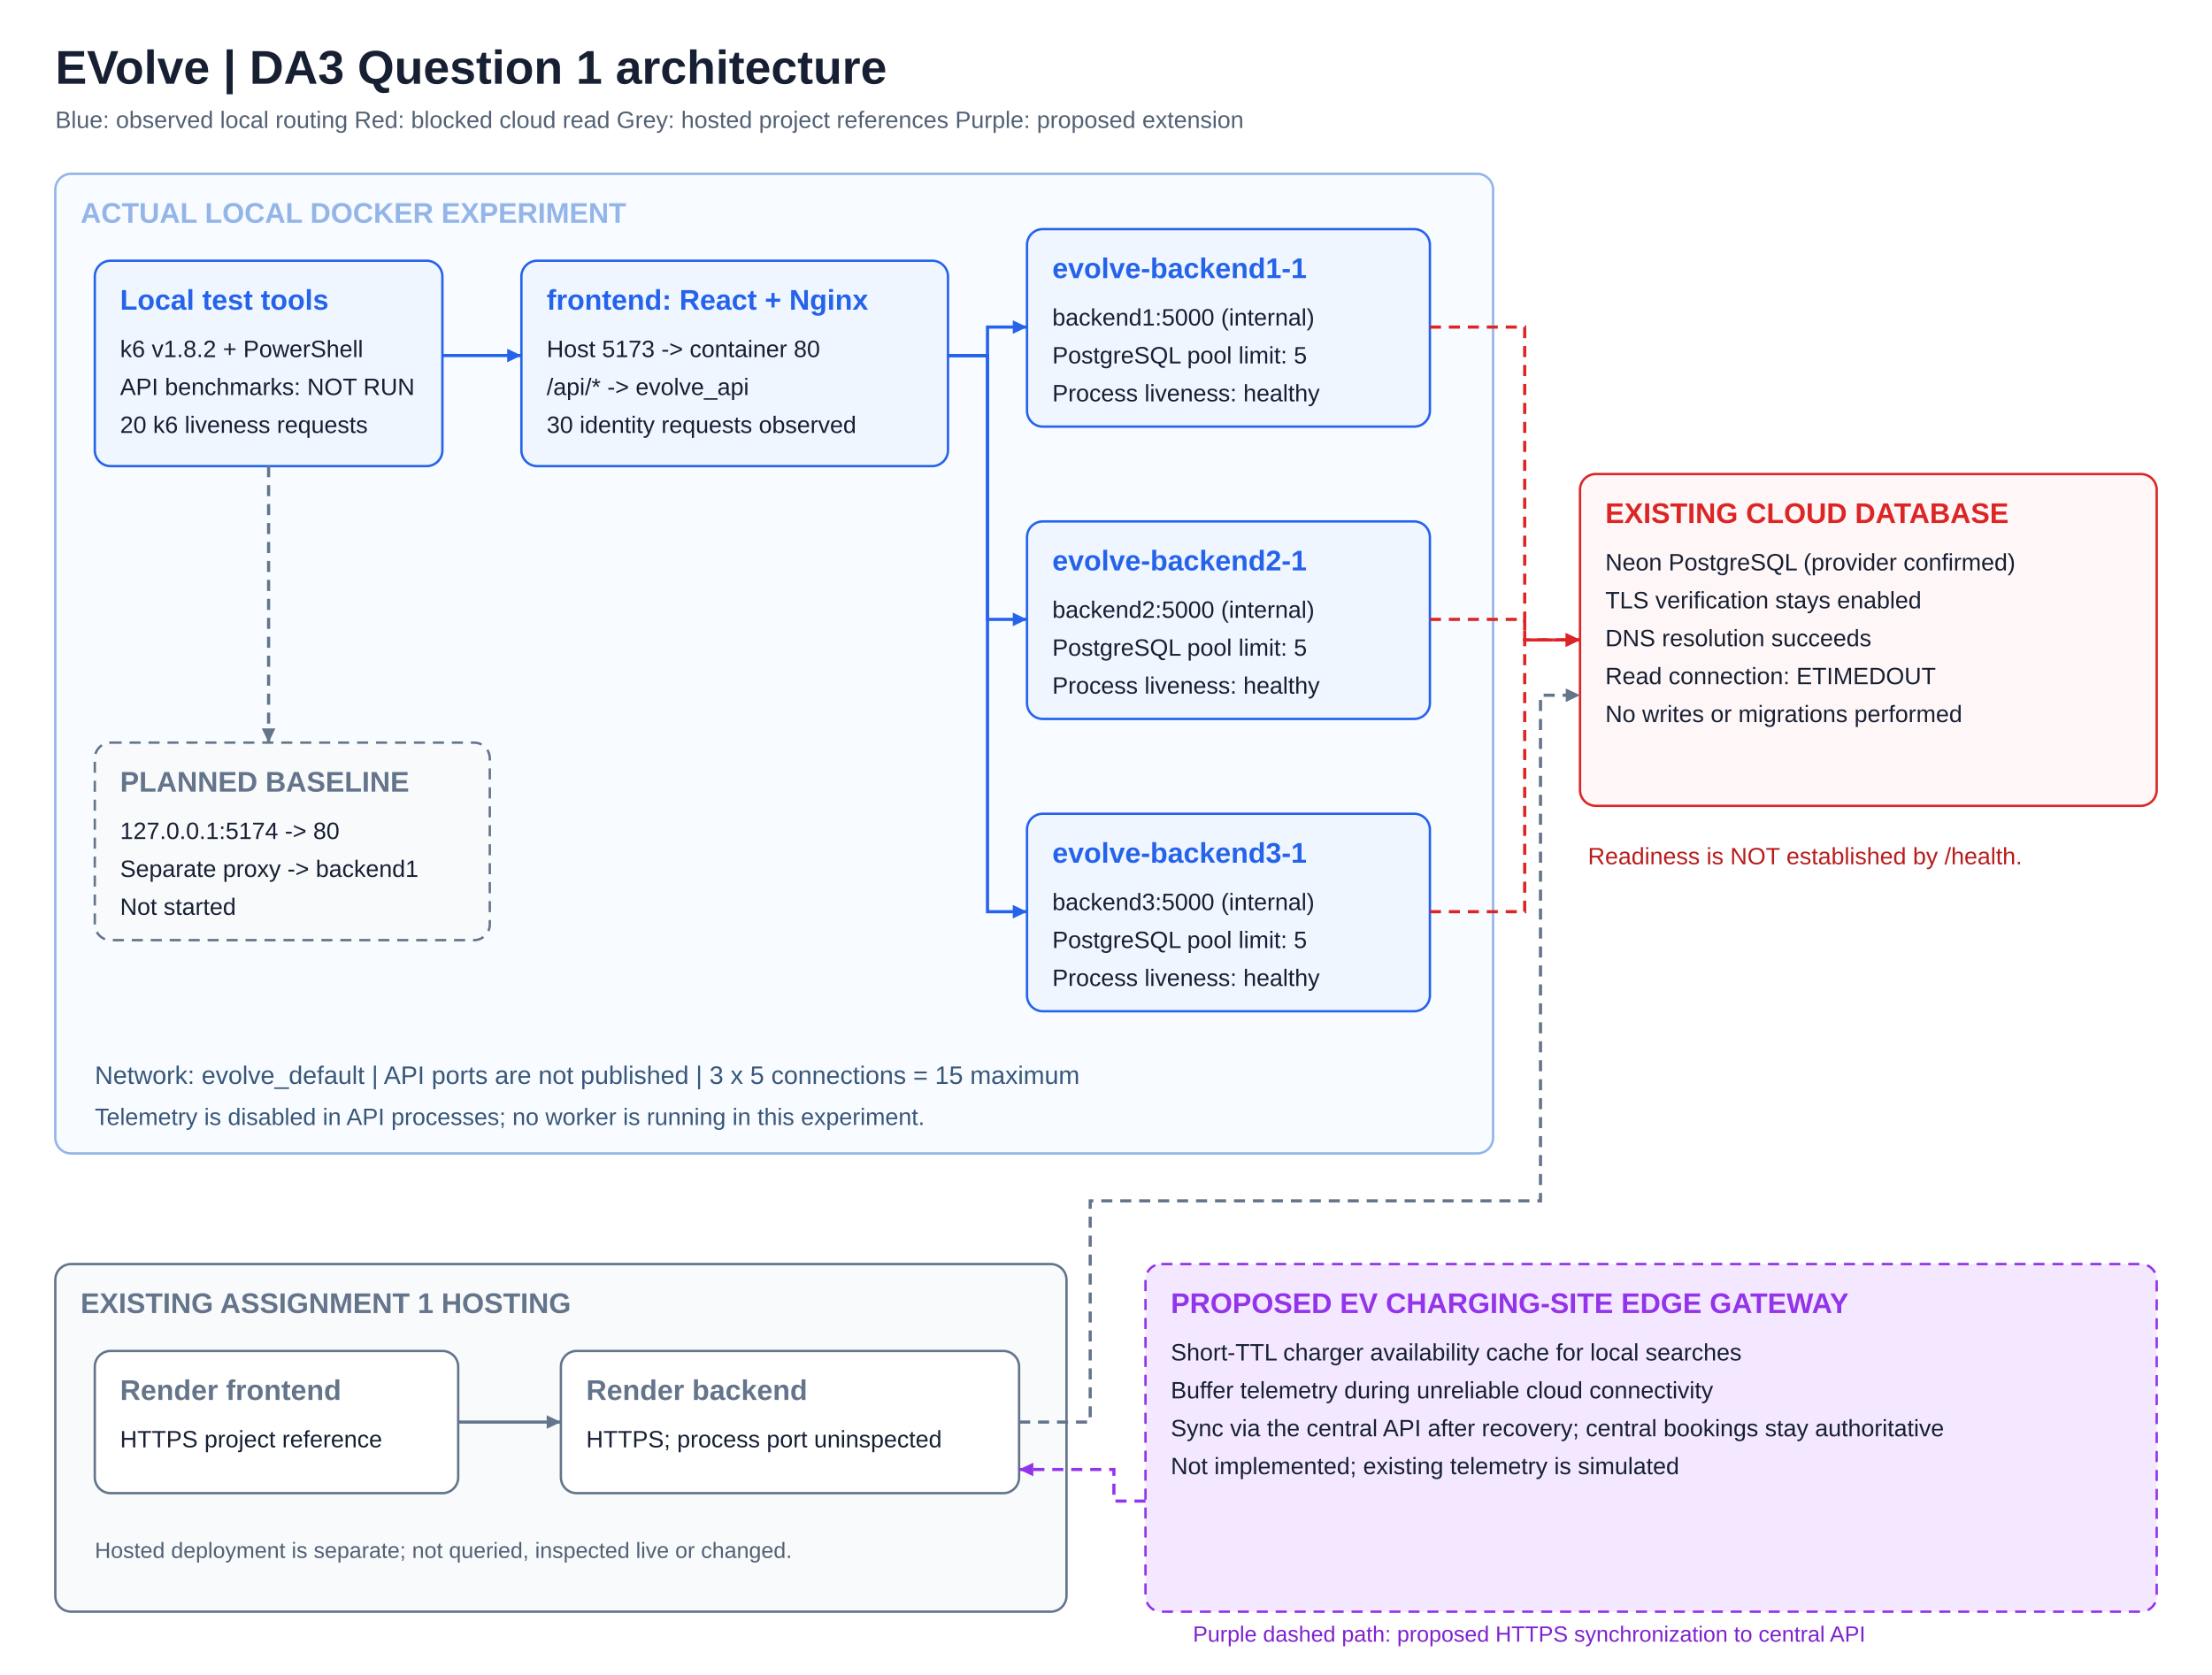
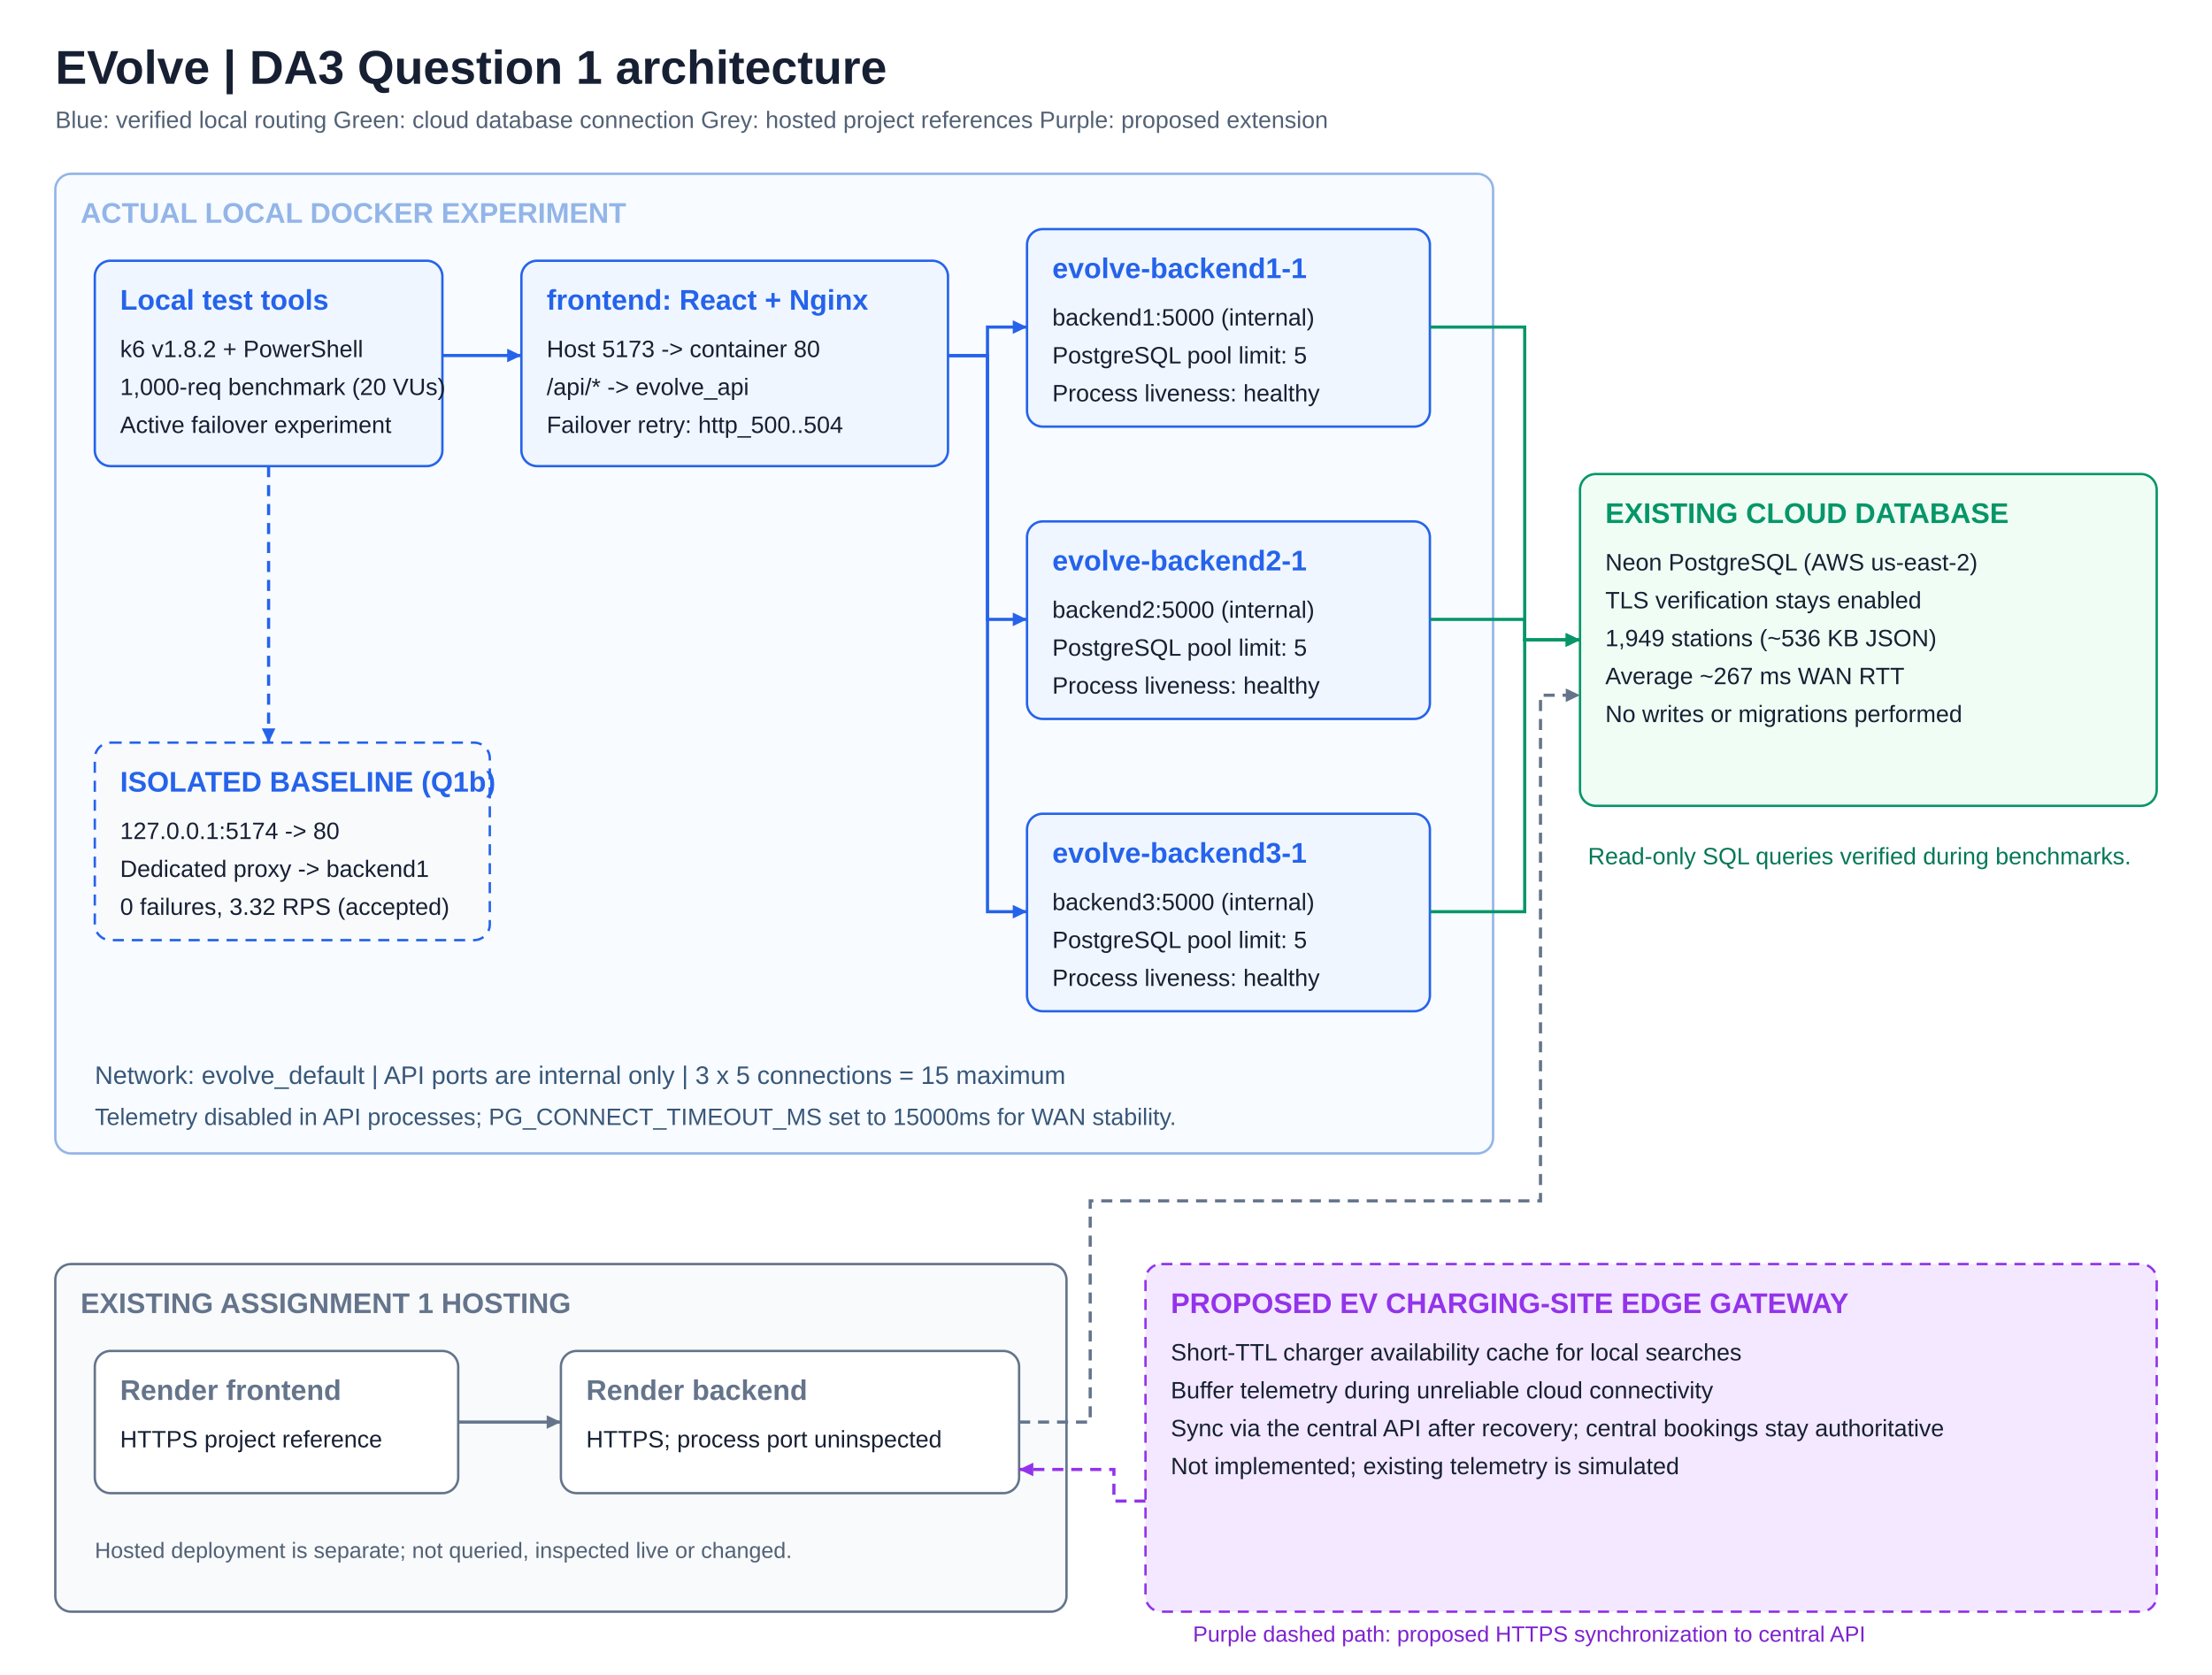
<svg xmlns="http://www.w3.org/2000/svg" width="1400" height="1060" viewBox="0 0 1400 1060">
  <rect width="1400" height="1060" fill="white" />
  <text x="35" y="53" font-family="Segoe UI,Arial,sans-serif" font-size="30" fill="#172033" font-weight="700">EVolve | DA3 Question 1 architecture</text>
-   <text x="35" y="81" font-family="Segoe UI,Arial,sans-serif" font-size="15" fill="#526174" font-weight="400">Blue: observed local routing    Red: blocked cloud read    Grey: hosted project references    Purple: proposed extension</text>
+   <text x="35" y="81" font-family="Segoe UI,Arial,sans-serif" font-size="15" fill="#526174" font-weight="400">Blue: verified local routing    Green: cloud database connection    Grey: hosted project references    Purple: proposed extension</text>
  <rect x="35" y="110" width="910" height="620" rx="10" fill="#f8fbff" stroke="#93b5e8" stroke-width="1.5" />
  <text x="51" y="141" font-family="Segoe UI,Arial,sans-serif" font-size="18" fill="#93b5e8" font-weight="700">ACTUAL LOCAL DOCKER EXPERIMENT</text>
  <rect x="60" y="165" width="220" height="130" rx="10" fill="#eff6ff" stroke="#2563eb" stroke-width="1.5" />
  <text x="76" y="196" font-family="Segoe UI,Arial,sans-serif" font-size="18" fill="#2563eb" font-weight="700">Local test tools</text>
  <text x="76" y="226" font-family="Segoe UI,Arial,sans-serif" font-size="15" fill="#172033" font-weight="400">k6 v1.8.2 + PowerShell</text>
-   <text x="76" y="250" font-family="Segoe UI,Arial,sans-serif" font-size="15" fill="#172033" font-weight="400">API benchmarks: NOT RUN</text>
-   <text x="76" y="274" font-family="Segoe UI,Arial,sans-serif" font-size="15" fill="#172033" font-weight="400">20 k6 liveness requests</text>
+   <text x="76" y="250" font-family="Segoe UI,Arial,sans-serif" font-size="15" fill="#172033" font-weight="400">1,000-req benchmark (20 VUs)</text>
+   <text x="76" y="274" font-family="Segoe UI,Arial,sans-serif" font-size="15" fill="#172033" font-weight="400">Active failover experiment</text>
  <rect x="330" y="165" width="270" height="130" rx="10" fill="#eff6ff" stroke="#2563eb" stroke-width="1.5" />
  <text x="346" y="196" font-family="Segoe UI,Arial,sans-serif" font-size="18" fill="#2563eb" font-weight="700">frontend: React + Nginx</text>
  <text x="346" y="226" font-family="Segoe UI,Arial,sans-serif" font-size="15" fill="#172033" font-weight="400">Host 5173 -&gt; container 80</text>
  <text x="346" y="250" font-family="Segoe UI,Arial,sans-serif" font-size="15" fill="#172033" font-weight="400">/api/* -&gt; evolve_api</text>
-   <text x="346" y="274" font-family="Segoe UI,Arial,sans-serif" font-size="15" fill="#172033" font-weight="400">30 identity requests observed</text>
+   <text x="346" y="274" font-family="Segoe UI,Arial,sans-serif" font-size="15" fill="#172033" font-weight="400">Failover retry: http_500..504</text>
  <polyline points="280,225 330,225" fill="none" stroke="#2563eb" stroke-width="2" />
  <polygon points="330.0,225.0 321.0,229.3 321.0,220.7" fill="#2563eb" />
  <rect x="650" y="145" width="255" height="125" rx="10" fill="#eff6ff" stroke="#2563eb" stroke-width="1.5" />
  <text x="666" y="176" font-family="Segoe UI,Arial,sans-serif" font-size="18" fill="#2563eb" font-weight="700">evolve-backend1-1</text>
  <text x="666" y="206" font-family="Segoe UI,Arial,sans-serif" font-size="15" fill="#172033" font-weight="400">backend1:5000 (internal)</text>
  <text x="666" y="230" font-family="Segoe UI,Arial,sans-serif" font-size="15" fill="#172033" font-weight="400">PostgreSQL pool limit: 5</text>
  <text x="666" y="254" font-family="Segoe UI,Arial,sans-serif" font-size="15" fill="#172033" font-weight="400">Process liveness: healthy</text>
  <polyline points="600,225 625,225 625,207 650,207" fill="none" stroke="#2563eb" stroke-width="2" />
  <polygon points="650.0,207.0 641.0,211.3 641.0,202.7" fill="#2563eb" />
-   <polyline points="905,207 965,207 965,405 1000,405" fill="none" stroke="#dc2626" stroke-width="2" stroke-dasharray="7 5" />
-   <polygon points="1000.0,405.0 991.0,409.3 991.0,400.7" fill="#dc2626" />
+   <polyline points="905,207 965,207 965,405 1000,405" fill="none" stroke="#059669" stroke-width="2" />
+   <polygon points="1000.0,405.0 991.0,409.3 991.0,400.7" fill="#059669" />
  <rect x="650" y="330" width="255" height="125" rx="10" fill="#eff6ff" stroke="#2563eb" stroke-width="1.5" />
  <text x="666" y="361" font-family="Segoe UI,Arial,sans-serif" font-size="18" fill="#2563eb" font-weight="700">evolve-backend2-1</text>
  <text x="666" y="391" font-family="Segoe UI,Arial,sans-serif" font-size="15" fill="#172033" font-weight="400">backend2:5000 (internal)</text>
  <text x="666" y="415" font-family="Segoe UI,Arial,sans-serif" font-size="15" fill="#172033" font-weight="400">PostgreSQL pool limit: 5</text>
  <text x="666" y="439" font-family="Segoe UI,Arial,sans-serif" font-size="15" fill="#172033" font-weight="400">Process liveness: healthy</text>
  <polyline points="600,225 625,225 625,392 650,392" fill="none" stroke="#2563eb" stroke-width="2" />
  <polygon points="650.0,392.0 641.0,396.3 641.0,387.7" fill="#2563eb" />
-   <polyline points="905,392 965,392 965,405 1000,405" fill="none" stroke="#dc2626" stroke-width="2" stroke-dasharray="7 5" />
-   <polygon points="1000.0,405.0 991.0,409.3 991.0,400.7" fill="#dc2626" />
+   <polyline points="905,392 965,392 965,405 1000,405" fill="none" stroke="#059669" stroke-width="2" />
+   <polygon points="1000.0,405.0 991.0,409.3 991.0,400.7" fill="#059669" />
  <rect x="650" y="515" width="255" height="125" rx="10" fill="#eff6ff" stroke="#2563eb" stroke-width="1.5" />
  <text x="666" y="546" font-family="Segoe UI,Arial,sans-serif" font-size="18" fill="#2563eb" font-weight="700">evolve-backend3-1</text>
  <text x="666" y="576" font-family="Segoe UI,Arial,sans-serif" font-size="15" fill="#172033" font-weight="400">backend3:5000 (internal)</text>
  <text x="666" y="600" font-family="Segoe UI,Arial,sans-serif" font-size="15" fill="#172033" font-weight="400">PostgreSQL pool limit: 5</text>
  <text x="666" y="624" font-family="Segoe UI,Arial,sans-serif" font-size="15" fill="#172033" font-weight="400">Process liveness: healthy</text>
  <polyline points="600,225 625,225 625,577 650,577" fill="none" stroke="#2563eb" stroke-width="2" />
  <polygon points="650.0,577.0 641.0,581.3 641.0,572.7" fill="#2563eb" />
-   <polyline points="905,577 965,577 965,405 1000,405" fill="none" stroke="#dc2626" stroke-width="2" stroke-dasharray="7 5" />
-   <polygon points="1000.0,405.0 991.0,409.3 991.0,400.7" fill="#dc2626" />
-   <rect x="60" y="470" width="250" height="125" rx="10" fill="#f8fafc" stroke="#64748b" stroke-width="1.5" stroke-dasharray="7 5" />
-   <text x="76" y="501" font-family="Segoe UI,Arial,sans-serif" font-size="18" fill="#64748b" font-weight="700">PLANNED BASELINE</text>
+   <polyline points="905,577 965,577 965,405 1000,405" fill="none" stroke="#059669" stroke-width="2" />
+   <polygon points="1000.0,405.0 991.0,409.3 991.0,400.7" fill="#059669" />
+   <rect x="60" y="470" width="250" height="125" rx="10" fill="#f8fafc" stroke="#2563eb" stroke-width="1.5" stroke-dasharray="7 5" />
+   <text x="76" y="501" font-family="Segoe UI,Arial,sans-serif" font-size="18" fill="#2563eb" font-weight="700">ISOLATED BASELINE (Q1b)</text>
  <text x="76" y="531" font-family="Segoe UI,Arial,sans-serif" font-size="15" fill="#172033" font-weight="400">127.0.0.1:5174 -&gt; 80</text>
-   <text x="76" y="555" font-family="Segoe UI,Arial,sans-serif" font-size="15" fill="#172033" font-weight="400">Separate proxy -&gt; backend1</text>
-   <text x="76" y="579" font-family="Segoe UI,Arial,sans-serif" font-size="15" fill="#172033" font-weight="400">Not started</text>
-   <polyline points="170,295 170,470" fill="none" stroke="#64748b" stroke-width="2" stroke-dasharray="7 5" />
-   <polygon points="170.0,470.0 165.7,461.0 174.3,461.0" fill="#64748b" />
-   <text x="60" y="686" font-family="Segoe UI,Arial,sans-serif" font-size="16" fill="#385779" font-weight="400">Network: evolve_default | API ports are not published | 3 x 5 connections = 15 maximum</text>
-   <text x="60" y="712" font-family="Segoe UI,Arial,sans-serif" font-size="15" fill="#385779" font-weight="400">Telemetry is disabled in API processes; no worker is running in this experiment.</text>
-   <rect x="1000" y="300" width="365" height="210" rx="10" fill="#fff7f7" stroke="#dc2626" stroke-width="1.5" />
-   <text x="1016" y="331" font-family="Segoe UI,Arial,sans-serif" font-size="18" fill="#dc2626" font-weight="700">EXISTING CLOUD DATABASE</text>
-   <text x="1016" y="361" font-family="Segoe UI,Arial,sans-serif" font-size="15" fill="#172033" font-weight="400">Neon PostgreSQL (provider confirmed)</text>
+   <text x="76" y="555" font-family="Segoe UI,Arial,sans-serif" font-size="15" fill="#172033" font-weight="400">Dedicated proxy -&gt; backend1</text>
+   <text x="76" y="579" font-family="Segoe UI,Arial,sans-serif" font-size="15" fill="#172033" font-weight="400">0 failures, 3.32 RPS (accepted)</text>
+   <polyline points="170,295 170,470" fill="none" stroke="#2563eb" stroke-width="2" stroke-dasharray="7 5" />
+   <polygon points="170.0,470.0 165.7,461.0 174.3,461.0" fill="#2563eb" />
+   <text x="60" y="686" font-family="Segoe UI,Arial,sans-serif" font-size="16" fill="#385779" font-weight="400">Network: evolve_default | API ports are internal only | 3 x 5 connections = 15 maximum</text>
+   <text x="60" y="712" font-family="Segoe UI,Arial,sans-serif" font-size="15" fill="#385779" font-weight="400">Telemetry disabled in API processes; PG_CONNECT_TIMEOUT_MS set to 15000ms for WAN stability.</text>
+   <rect x="1000" y="300" width="365" height="210" rx="10" fill="#f0fdf4" stroke="#059669" stroke-width="1.5" />
+   <text x="1016" y="331" font-family="Segoe UI,Arial,sans-serif" font-size="18" fill="#059669" font-weight="700">EXISTING CLOUD DATABASE</text>
+   <text x="1016" y="361" font-family="Segoe UI,Arial,sans-serif" font-size="15" fill="#172033" font-weight="400">Neon PostgreSQL (AWS us-east-2)</text>
  <text x="1016" y="385" font-family="Segoe UI,Arial,sans-serif" font-size="15" fill="#172033" font-weight="400">TLS verification stays enabled</text>
-   <text x="1016" y="409" font-family="Segoe UI,Arial,sans-serif" font-size="15" fill="#172033" font-weight="400">DNS resolution succeeds</text>
-   <text x="1016" y="433" font-family="Segoe UI,Arial,sans-serif" font-size="15" fill="#172033" font-weight="400">Read connection: ETIMEDOUT</text>
+   <text x="1016" y="409" font-family="Segoe UI,Arial,sans-serif" font-size="15" fill="#172033" font-weight="400">1,949 stations (~536 KB JSON)</text>
+   <text x="1016" y="433" font-family="Segoe UI,Arial,sans-serif" font-size="15" fill="#172033" font-weight="400">Average ~267 ms WAN RTT</text>
  <text x="1016" y="457" font-family="Segoe UI,Arial,sans-serif" font-size="15" fill="#172033" font-weight="400">No writes or migrations performed</text>
-   <text x="1005" y="547" font-family="Segoe UI,Arial,sans-serif" font-size="15" fill="#b91c1c" font-weight="400">Readiness is NOT established by /health.</text>
+   <text x="1005" y="547" font-family="Segoe UI,Arial,sans-serif" font-size="15" fill="#047857" font-weight="400">Read-only SQL queries verified during benchmarks.</text>
  <rect x="35" y="800" width="640" height="220" rx="10" fill="#f8fafc" stroke="#64748b" stroke-width="1.5" />
  <text x="51" y="831" font-family="Segoe UI,Arial,sans-serif" font-size="18" fill="#64748b" font-weight="700">EXISTING ASSIGNMENT 1 HOSTING</text>
  <rect x="60" y="855" width="230" height="90" rx="10" fill="#ffffff" stroke="#64748b" stroke-width="1.5" />
  <text x="76" y="886" font-family="Segoe UI,Arial,sans-serif" font-size="18" fill="#64748b" font-weight="700">Render frontend</text>
  <text x="76" y="916" font-family="Segoe UI,Arial,sans-serif" font-size="15" fill="#172033" font-weight="400">HTTPS project reference</text>
  <rect x="355" y="855" width="290" height="90" rx="10" fill="#ffffff" stroke="#64748b" stroke-width="1.5" />
  <text x="371" y="886" font-family="Segoe UI,Arial,sans-serif" font-size="18" fill="#64748b" font-weight="700">Render backend</text>
  <text x="371" y="916" font-family="Segoe UI,Arial,sans-serif" font-size="15" fill="#172033" font-weight="400">HTTPS; process port uninspected</text>
  <polyline points="290,900 355,900" fill="none" stroke="#64748b" stroke-width="2" />
  <polygon points="355.0,900.0 346.0,904.3 346.0,895.7" fill="#64748b" />
  <polyline points="645,900 690,900 690,760 975,760 975,440 1000,440" fill="none" stroke="#64748b" stroke-width="2" stroke-dasharray="7 5" />
  <polygon points="1000.0,440.0 991.0,444.3 991.0,435.7" fill="#64748b" />
  <text x="60" y="986" font-family="Segoe UI,Arial,sans-serif" font-size="14" fill="#526174" font-weight="400">Hosted deployment is separate; not queried, inspected live or changed.</text>
  <rect x="725" y="800" width="640" height="220" rx="10" fill="#f3e8ff" stroke="#9333ea" stroke-width="1.5" stroke-dasharray="7 5" />
  <text x="741" y="831" font-family="Segoe UI,Arial,sans-serif" font-size="18" fill="#9333ea" font-weight="700">PROPOSED EV CHARGING-SITE EDGE GATEWAY</text>
  <text x="741" y="861" font-family="Segoe UI,Arial,sans-serif" font-size="15" fill="#172033" font-weight="400">Short-TTL charger availability cache for local searches</text>
  <text x="741" y="885" font-family="Segoe UI,Arial,sans-serif" font-size="15" fill="#172033" font-weight="400">Buffer telemetry during unreliable cloud connectivity</text>
  <text x="741" y="909" font-family="Segoe UI,Arial,sans-serif" font-size="15" fill="#172033" font-weight="400">Sync via the central API after recovery; central bookings stay authoritative</text>
  <text x="741" y="933" font-family="Segoe UI,Arial,sans-serif" font-size="15" fill="#172033" font-weight="400">Not implemented; existing telemetry is simulated</text>
  <polyline points="725,950 705,950 705,930 645,930" fill="none" stroke="#9333ea" stroke-width="2" stroke-dasharray="7 5" />
  <polygon points="645.0,930.0 654.0,925.7 654.0,934.3" fill="#9333ea" />
  <text x="755" y="1039" font-family="Segoe UI,Arial,sans-serif" font-size="14" fill="#7e22ce" font-weight="400">Purple dashed path: proposed HTTPS synchronization to central API</text>
</svg>
